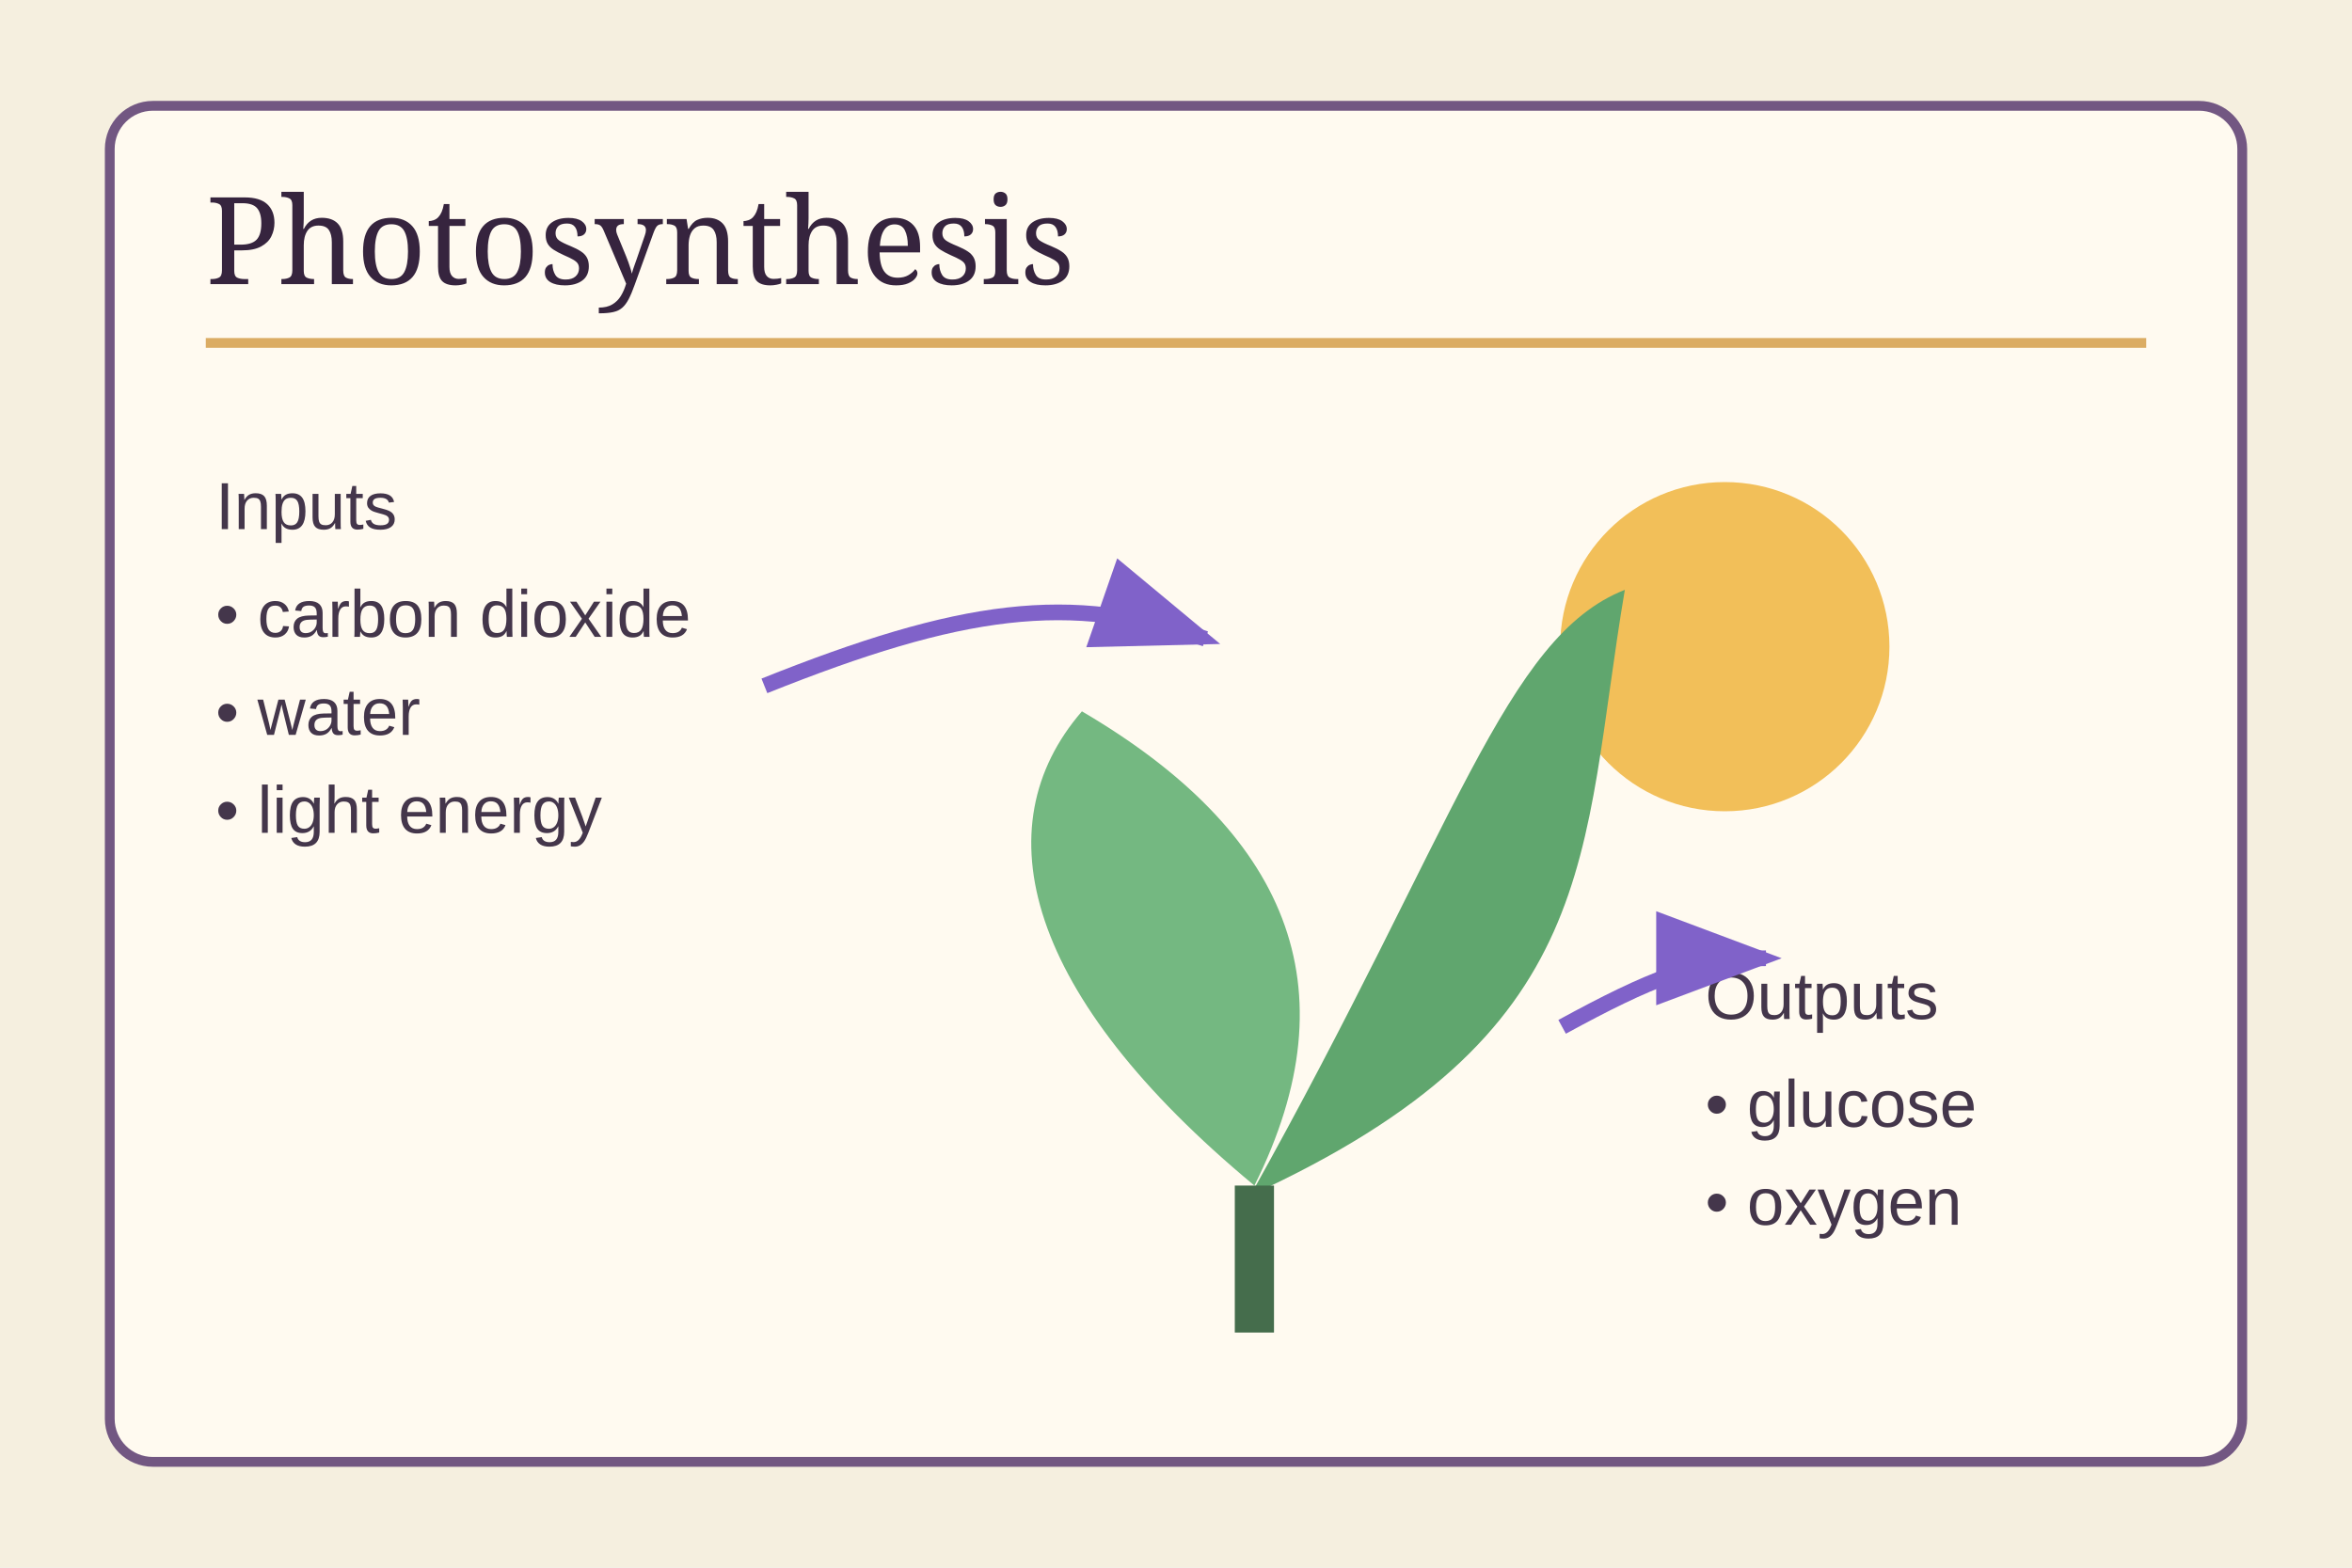
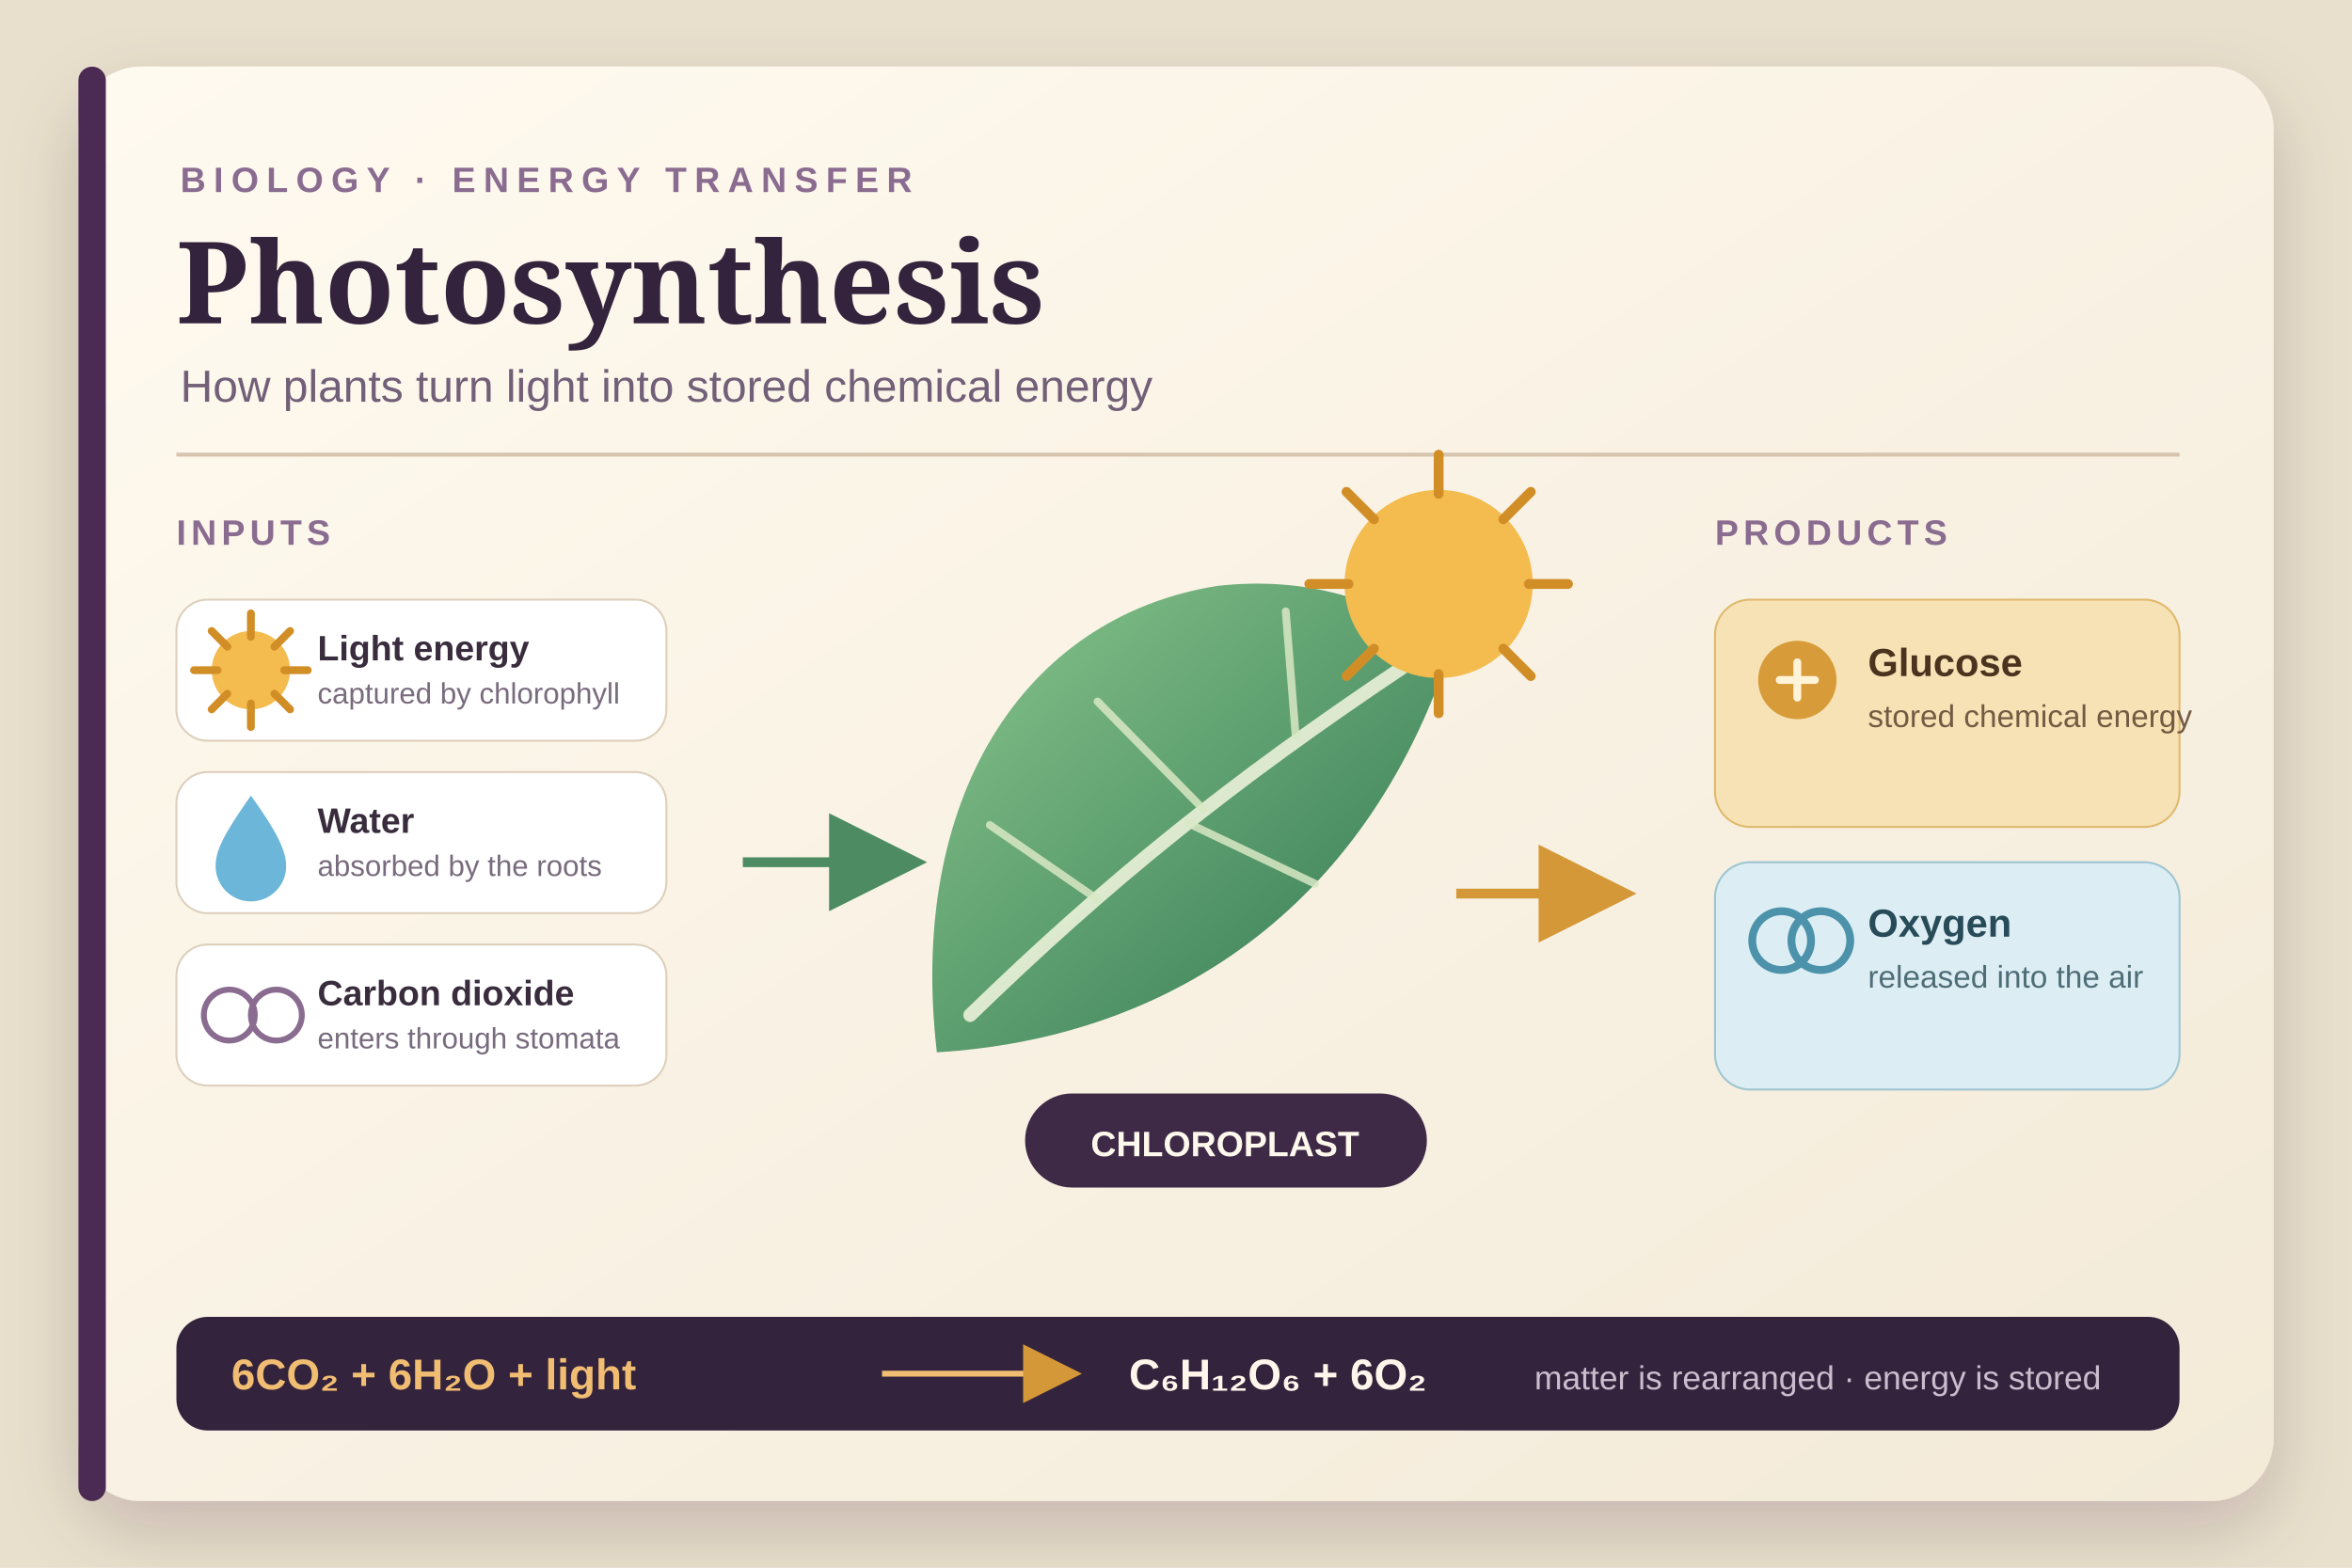
<svg xmlns="http://www.w3.org/2000/svg" viewBox="0 0 1200 800" role="img" aria-labelledby="title desc">
-   <rect width="1200" height="800" fill="#f5efdf" />
-   <rect x="56" y="54" width="1088" height="692" rx="22" fill="#fffaf0" stroke="#725782" stroke-width="5" />
-   <text x="105" y="145" font-family="Georgia" font-size="62" fill="#36243e">Photosynthesis</text>
-   <path d="M105 175h990" stroke="#dbac63" stroke-width="5" />
-   <circle cx="880" cy="330" r="84" fill="#f2bf59" />
-   <path d="M638 610c105-188 130-285 191-309-23 136-10 226-191 309z" fill="#60a66e" />
-   <path d="M640 605c-117-97-139-183-88-242 104 61 139 140 88 242z" fill="#74b881" />
-   <path d="M640 605v75" stroke="#456d4c" stroke-width="20" />
-   <g font-family="Arial" font-size="34" fill="#44364b">
-     <text x="110" y="270">Inputs</text>
-     <text x="110" y="325">• carbon dioxide</text>
-     <text x="110" y="375">• water</text>
-     <text x="110" y="425">• light energy</text>
-     <text x="870" y="520">Outputs</text>
-     <text x="870" y="575">• glucose</text>
-     <text x="870" y="625">• oxygen</text>
-   </g>
-   <path d="M390 350c100-40 156-48 225-24" fill="none" stroke="#8062c9" stroke-width="8" marker-end="url(#arrow)" />
-   <path d="M797 524c44-24 70-35 104-35" fill="none" stroke="#8062c9" stroke-width="8" marker-end="url(#arrow)" />
  <defs>
-     <marker id="arrow" markerWidth="10" markerHeight="10" refX="7" refY="3" orient="auto">
-       <path d="M0 0L8 3 0 6z" fill="#8062c9" />
+     <linearGradient id="paper" x1="0" y1="0" x2="1" y2="1">
+       <stop stop-color="#fffaf0" />
+       <stop offset="1" stop-color="#f3ead8" />
+     </linearGradient>
+     <linearGradient id="leaf" x1="0" y1="0" x2="1" y2="1">
+       <stop stop-color="#8ac68d" />
+       <stop offset="1" stop-color="#2f7651" />
+     </linearGradient>
+     <filter id="shadow" x="-20%" y="-20%" width="140%" height="140%">
+       <feDropShadow dx="0" dy="14" stdDeviation="18" flood-color="#2b1833" flood-opacity=".18" />
+     </filter>
+     <marker id="arrowGreen" markerWidth="10" markerHeight="10" refX="8" refY="5" orient="auto">
+       <path d="M0 0L10 5 0 10z" fill="#4d8b62" />
+     </marker>
+     <marker id="arrowAmber" markerWidth="10" markerHeight="10" refX="8" refY="5" orient="auto">
+       <path d="M0 0L10 5 0 10z" fill="#d59838" />
    </marker>
  </defs>
+   <rect width="1200" height="800" fill="#e9dfcd" />
+   <rect x="40" y="34" width="1120" height="732" rx="32" fill="url(#paper)" filter="url(#shadow)" />
+   <rect x="40" y="34" width="14" height="732" rx="7" fill="#4b2b53" />
+   <text x="92" y="98" font-family="Arial, sans-serif" font-size="18" font-weight="700" letter-spacing="4" fill="#8a6c90">BIOLOGY  ·  ENERGY TRANSFER</text>
+   <text x="90" y="165" font-family="Georgia, serif" font-size="58" font-weight="600" fill="#34233c">Photosynthesis</text>
+   <text x="92" y="205" font-family="Arial, sans-serif" font-size="23" fill="#725f78">How plants turn light into stored chemical energy</text>
+   <path d="M90 232H1112" stroke="#d6c4ae" stroke-width="2" />
+   <g transform="translate(90 278)">
+     <text x="0" y="0" font-family="Arial, sans-serif" font-size="18" font-weight="700" letter-spacing="2.5" fill="#8a6c90">INPUTS</text>
+     <g transform="translate(0 28)">
+       <rect width="250" height="72" rx="16" fill="#fff" stroke="#ddcfbc" />
+       <circle cx="38" cy="36" r="20" fill="#f4bb4f" />
+       <path d="M38 7v12M38 53v12M9 36h12M55 36h12M18 16l8 8M50 48l8 8M18 56l8-8M50 24l8-8" stroke="#d18e27" stroke-width="4" stroke-linecap="round" />
+       <text x="72" y="31" font-family="Arial, sans-serif" font-size="18" font-weight="700" fill="#392d3d">Light energy</text>
+       <text x="72" y="53" font-family="Arial, sans-serif" font-size="15" fill="#796b7e">captured by chlorophyll</text>
+     </g>
+     <g transform="translate(0 116)">
+       <rect width="250" height="72" rx="16" fill="#fff" stroke="#ddcfbc" />
+       <path d="M38 12C24 32 20 40 20 48a18 18 0 0036 0c0-8-5-18-18-36z" fill="#6bb6d9" />
+       <text x="72" y="31" font-family="Arial, sans-serif" font-size="18" font-weight="700" fill="#392d3d">Water</text>
+       <text x="72" y="53" font-family="Arial, sans-serif" font-size="15" fill="#796b7e">absorbed by the roots</text>
+     </g>
+     <g transform="translate(0 204)">
+       <rect width="250" height="72" rx="16" fill="#fff" stroke="#ddcfbc" />
+       <g fill="none" stroke="#8a6c90" stroke-width="3">
+         <circle cx="27" cy="36" r="13" />
+         <circle cx="51" cy="36" r="13" />
+       </g>
+       <text x="72" y="31" font-family="Arial, sans-serif" font-size="18" font-weight="700" fill="#392d3d">Carbon dioxide</text>
+       <text x="72" y="53" font-family="Arial, sans-serif" font-size="15" fill="#796b7e">enters through stomata</text>
+     </g>
+   </g>
+   <g transform="translate(425 270)">
+     <path d="M196 29C96 45 38 139 53 267c117-7 218-72 262-205C281 35 240 24 196 29z" fill="url(#leaf)" />
+     <path d="M70 248c70-68 133-119 223-179" fill="none" stroke="#eaf2d8" stroke-width="7" stroke-linecap="round" opacity=".9" />
+     <path d="M135 189l-55-38M189 143l-54-55M236 105l-5-63M181 150l65 31" fill="none" stroke="#d8e8c4" stroke-width="4" stroke-linecap="round" opacity=".85" />
+     <circle cx="309" cy="28" r="48" fill="#f4bb4f" />
+     <g stroke="#d18e27" stroke-width="5" stroke-linecap="round">
+       <path d="M309-38v20M309 74v20M243 28h20M355 28h20M262-19l14 14M342 61l14 14M262 75l14-14M342-5l14-14" />
+     </g>
+     <path d="M-46 170H38" stroke="#4d8b62" stroke-width="5" marker-end="url(#arrowGreen)" />
+     <path d="M318 186h82" stroke="#d59838" stroke-width="5" marker-end="url(#arrowAmber)" />
+     <rect x="98" y="288" width="205" height="48" rx="24" fill="#3e2a47" />
+     <text x="200" y="320" text-anchor="middle" font-family="Arial, sans-serif" font-size="18" font-weight="700" fill="#fff8ec">CHLOROPLAST</text>
+   </g>
+   <g transform="translate(875 278)">
+     <text x="0" y="0" font-family="Arial, sans-serif" font-size="18" font-weight="700" letter-spacing="2.5" fill="#8a6c90">PRODUCTS</text>
+     <rect y="28" width="237" height="116" rx="18" fill="#f7e2b5" stroke="#dfb96d" />
+     <circle cx="42" cy="69" r="20" fill="#d89b39" />
+     <path d="M33 69h18M42 60v18" stroke="#fff4d8" stroke-width="4" stroke-linecap="round" />
+     <text x="78" y="67" font-family="Arial, sans-serif" font-size="20" font-weight="700" fill="#4a3420">Glucose</text>
+     <text x="78" y="93" font-family="Arial, sans-serif" font-size="16" fill="#725b42">stored chemical energy</text>
+     <rect y="162" width="237" height="116" rx="18" fill="#dceef3" stroke="#9ec5d1" />
+     <g fill="none" stroke="#4c92aa" stroke-width="4">
+       <circle cx="34" cy="202" r="15" />
+       <circle cx="54" cy="202" r="15" />
+     </g>
+     <text x="78" y="200" font-family="Arial, sans-serif" font-size="20" font-weight="700" fill="#274b58">Oxygen</text>
+     <text x="78" y="226" font-family="Arial, sans-serif" font-size="16" fill="#4f6d77">released into the air</text>
+   </g>
+   <g transform="translate(90 672)">
+     <rect width="1022" height="58" rx="16" fill="#33233c" />
+     <text x="28" y="37" font-family="Arial, sans-serif" font-size="22" font-weight="700" fill="#f1bd72">6CO₂ + 6H₂O + light</text>
+     <path d="M360 29h96" stroke="#f1bd72" stroke-width="3" marker-end="url(#arrowAmber)" />
+     <text x="486" y="37" font-family="Arial, sans-serif" font-size="22" font-weight="700" fill="#fff7eb">C₆H₁₂O₆ + 6O₂</text>
+     <text x="982" y="37" text-anchor="end" font-family="Arial, sans-serif" font-size="17" fill="#cbbdce">matter is rearranged · energy is stored</text>
+   </g>
</svg>
